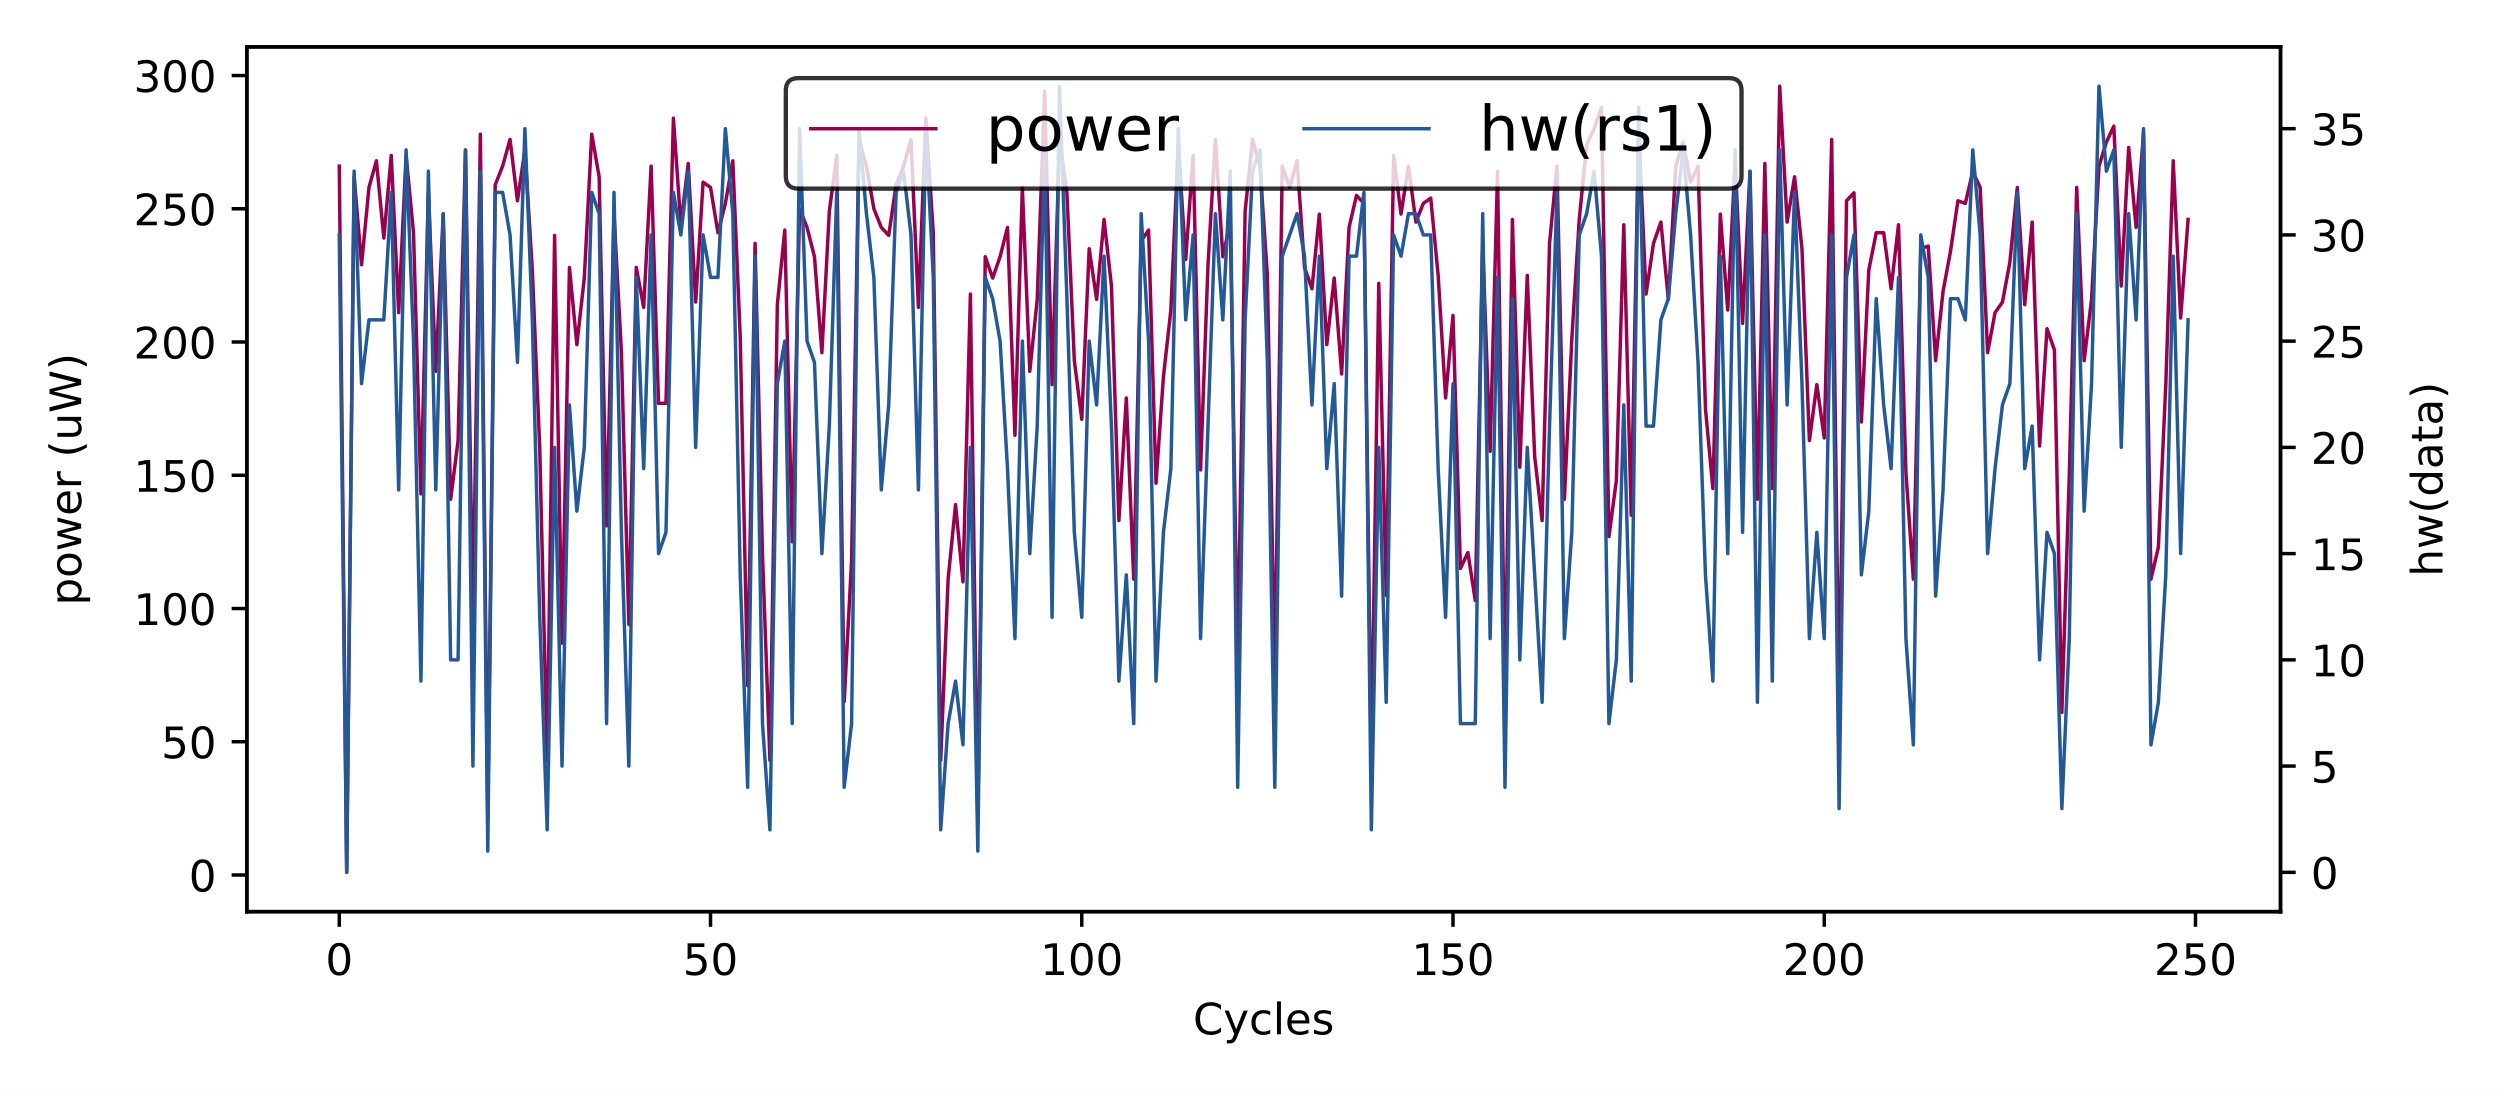
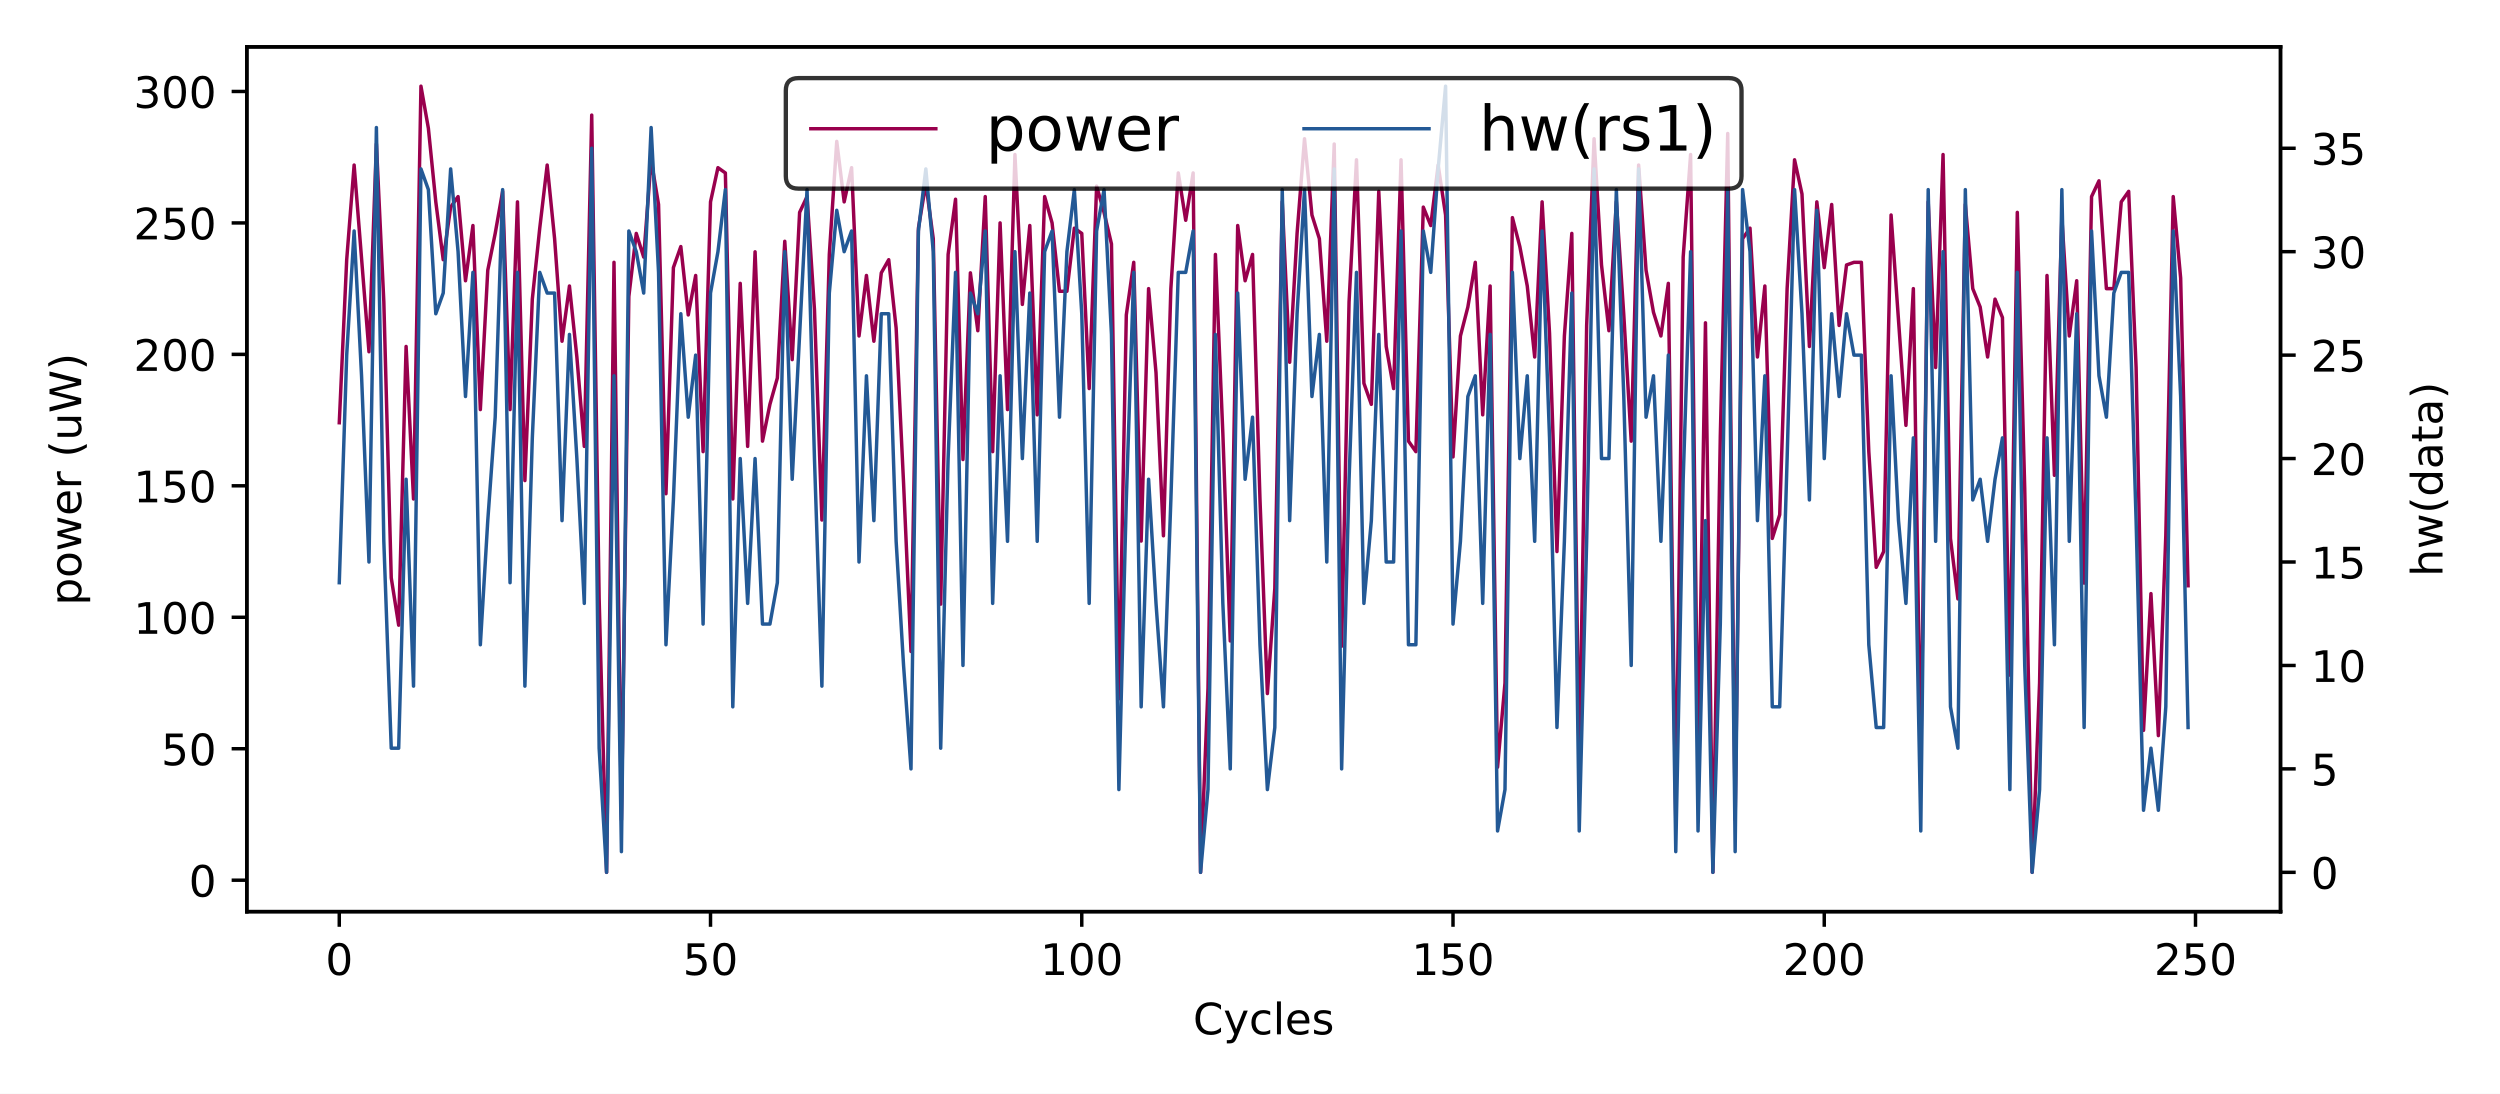
<svg xmlns="http://www.w3.org/2000/svg" xmlns:xlink="http://www.w3.org/1999/xlink" width="576pt" height="252pt" viewBox="0 0 576 252" version="1.1">
  <defs>
    <style type="text/css">*{stroke-linejoin: round; stroke-linecap: butt}</style>
  </defs>
  <g id="figure_1">
    <g id="patch_1">
      <path d="M 0 252  L 576 252  L 576 0  L 0 0  z " style="fill: #ffffff" />
    </g>
    <g id="axes_1">
      <g id="patch_2">
        <path d="M 56.87 210.04  L 525.43 210.04  L 525.43 10.8  L 56.87 10.8  z " style="fill: #ffffff" />
      </g>
      <g id="matplotlib.axis_1">
        <g id="xtick_1">
          <g id="line2d_1">
            <defs>
-               <path id="m52672853b7" d="M 0 0  L 0 3.5  " style="stroke: #000000; stroke-width: 0.8" />
+               <path id="mb922c0a564" d="M 0 0  L 0 3.5  " style="stroke: #000000; stroke-width: 0.8" />
            </defs>
            <g>
-               <use xlink:href="#m52672853b7" x="78.168" y="210.04" style="stroke: #000000; stroke-width: 0.8" />
+               <use xlink:href="#mb922c0a564" x="78.168" y="210.04" style="stroke: #000000; stroke-width: 0.8" />
            </g>
          </g>
          <g id="text_1">
            <text style="font: 10px 'DejaVu Sans', 'Bitstream Vera Sans', 'Computer Modern Sans Serif', 'Lucida Grande', 'Verdana', 'Geneva', 'Lucid', 'Arial', 'Helvetica', 'Avant Garde', sans-serif; text-anchor: middle" x="78.168" y="224.638" transform="rotate(-0 78.16818 224.6384)">0</text>
          </g>
        </g>
        <g id="xtick_2">
          <g id="line2d_2">
            <g>
-               <use xlink:href="#m52672853b7" x="163.703" y="210.04" style="stroke: #000000; stroke-width: 0.8" />
+               <use xlink:href="#mb922c0a564" x="163.703" y="210.04" style="stroke: #000000; stroke-width: 0.8" />
            </g>
          </g>
          <g id="text_2">
            <text style="font: 10px 'DejaVu Sans', 'Bitstream Vera Sans', 'Computer Modern Sans Serif', 'Lucida Grande', 'Verdana', 'Geneva', 'Lucid', 'Arial', 'Helvetica', 'Avant Garde', sans-serif; text-anchor: middle" x="163.703" y="224.638" transform="rotate(-0 163.703 224.6384)">50</text>
          </g>
        </g>
        <g id="xtick_3">
          <g id="line2d_3">
            <g>
-               <use xlink:href="#m52672853b7" x="249.238" y="210.04" style="stroke: #000000; stroke-width: 0.8" />
+               <use xlink:href="#mb922c0a564" x="249.238" y="210.04" style="stroke: #000000; stroke-width: 0.8" />
            </g>
          </g>
          <g id="text_3">
            <text style="font: 10px 'DejaVu Sans', 'Bitstream Vera Sans', 'Computer Modern Sans Serif', 'Lucida Grande', 'Verdana', 'Geneva', 'Lucid', 'Arial', 'Helvetica', 'Avant Garde', sans-serif; text-anchor: middle" x="249.238" y="224.638" transform="rotate(-0 249.2379 224.6384)">100</text>
          </g>
        </g>
        <g id="xtick_4">
          <g id="line2d_4">
            <g>
-               <use xlink:href="#m52672853b7" x="334.773" y="210.04" style="stroke: #000000; stroke-width: 0.8" />
+               <use xlink:href="#mb922c0a564" x="334.773" y="210.04" style="stroke: #000000; stroke-width: 0.8" />
            </g>
          </g>
          <g id="text_4">
            <text style="font: 10px 'DejaVu Sans', 'Bitstream Vera Sans', 'Computer Modern Sans Serif', 'Lucida Grande', 'Verdana', 'Geneva', 'Lucid', 'Arial', 'Helvetica', 'Avant Garde', sans-serif; text-anchor: middle" x="334.773" y="224.638" transform="rotate(-0 334.7728 224.6384)">150</text>
          </g>
        </g>
        <g id="xtick_5">
          <g id="line2d_5">
            <g>
-               <use xlink:href="#m52672853b7" x="420.308" y="210.04" style="stroke: #000000; stroke-width: 0.8" />
+               <use xlink:href="#mb922c0a564" x="420.308" y="210.04" style="stroke: #000000; stroke-width: 0.8" />
            </g>
          </g>
          <g id="text_5">
            <text style="font: 10px 'DejaVu Sans', 'Bitstream Vera Sans', 'Computer Modern Sans Serif', 'Lucida Grande', 'Verdana', 'Geneva', 'Lucid', 'Arial', 'Helvetica', 'Avant Garde', sans-serif; text-anchor: middle" x="420.308" y="224.638" transform="rotate(-0 420.3076 224.6384)">200</text>
          </g>
        </g>
        <g id="xtick_6">
          <g id="line2d_6">
            <g>
-               <use xlink:href="#m52672853b7" x="505.843" y="210.04" style="stroke: #000000; stroke-width: 0.8" />
+               <use xlink:href="#mb922c0a564" x="505.843" y="210.04" style="stroke: #000000; stroke-width: 0.8" />
            </g>
          </g>
          <g id="text_6">
            <text style="font: 10px 'DejaVu Sans', 'Bitstream Vera Sans', 'Computer Modern Sans Serif', 'Lucida Grande', 'Verdana', 'Geneva', 'Lucid', 'Arial', 'Helvetica', 'Avant Garde', sans-serif; text-anchor: middle" x="505.843" y="224.638" transform="rotate(-0 505.8425 224.6384)">250</text>
          </g>
        </g>
        <g id="text_7">
          <text style="font: 10px 'DejaVu Sans', 'Bitstream Vera Sans', 'Computer Modern Sans Serif', 'Lucida Grande', 'Verdana', 'Geneva', 'Lucid', 'Arial', 'Helvetica', 'Avant Garde', sans-serif; text-anchor: middle" x="291.15" y="238.317" transform="rotate(-0 291.15 238.3166)">Cycles</text>
        </g>
      </g>
      <g id="matplotlib.axis_2">
        <g id="ytick_1">
          <g id="line2d_7">
            <defs>
-               <path id="m59e0ffbf9d" d="M 0 0  L -3.5 0  " style="stroke: #000000; stroke-width: 0.8" />
+               <path id="m3c2135fccd" d="M 0 0  L -3.5 0  " style="stroke: #000000; stroke-width: 0.8" />
            </defs>
            <g>
-               <use xlink:href="#m59e0ffbf9d" x="56.87" y="201.598" style="stroke: #000000; stroke-width: 0.8" />
+               <use xlink:href="#m3c2135fccd" x="56.87" y="202.801" style="stroke: #000000; stroke-width: 0.8" />
            </g>
          </g>
          <g id="text_8">
-             <text style="font: 10px 'DejaVu Sans', 'Bitstream Vera Sans', 'Computer Modern Sans Serif', 'Lucida Grande', 'Verdana', 'Geneva', 'Lucid', 'Arial', 'Helvetica', 'Avant Garde', sans-serif; text-anchor: end" x="49.87" y="205.397" transform="rotate(-0 49.87 205.3968)">0</text>
+             <text style="font: 10px 'DejaVu Sans', 'Bitstream Vera Sans', 'Computer Modern Sans Serif', 'Lucida Grande', 'Verdana', 'Geneva', 'Lucid', 'Arial', 'Helvetica', 'Avant Garde', sans-serif; text-anchor: end" x="49.87" y="206.6" transform="rotate(-0 49.87 206.6002)">0</text>
          </g>
        </g>
        <g id="ytick_2">
          <g id="line2d_8">
            <g>
-               <use xlink:href="#m59e0ffbf9d" x="56.87" y="170.898" style="stroke: #000000; stroke-width: 0.8" />
+               <use xlink:href="#m3c2135fccd" x="56.87" y="172.512" style="stroke: #000000; stroke-width: 0.8" />
            </g>
          </g>
          <g id="text_9">
-             <text style="font: 10px 'DejaVu Sans', 'Bitstream Vera Sans', 'Computer Modern Sans Serif', 'Lucida Grande', 'Verdana', 'Geneva', 'Lucid', 'Arial', 'Helvetica', 'Avant Garde', sans-serif; text-anchor: end" x="49.87" y="174.697" transform="rotate(-0 49.87 174.6973)">50</text>
+             <text style="font: 10px 'DejaVu Sans', 'Bitstream Vera Sans', 'Computer Modern Sans Serif', 'Lucida Grande', 'Verdana', 'Geneva', 'Lucid', 'Arial', 'Helvetica', 'Avant Garde', sans-serif; text-anchor: end" x="49.87" y="176.311" transform="rotate(-0 49.87 176.3113)">50</text>
          </g>
        </g>
        <g id="ytick_3">
          <g id="line2d_9">
            <g>
-               <use xlink:href="#m59e0ffbf9d" x="56.87" y="140.199" style="stroke: #000000; stroke-width: 0.8" />
+               <use xlink:href="#m3c2135fccd" x="56.87" y="142.223" style="stroke: #000000; stroke-width: 0.8" />
            </g>
          </g>
          <g id="text_10">
-             <text style="font: 10px 'DejaVu Sans', 'Bitstream Vera Sans', 'Computer Modern Sans Serif', 'Lucida Grande', 'Verdana', 'Geneva', 'Lucid', 'Arial', 'Helvetica', 'Avant Garde', sans-serif; text-anchor: end" x="49.87" y="143.998" transform="rotate(-0 49.87 143.9978)">100</text>
+             <text style="font: 10px 'DejaVu Sans', 'Bitstream Vera Sans', 'Computer Modern Sans Serif', 'Lucida Grande', 'Verdana', 'Geneva', 'Lucid', 'Arial', 'Helvetica', 'Avant Garde', sans-serif; text-anchor: end" x="49.87" y="146.023" transform="rotate(-0 49.87 146.0225)">100</text>
          </g>
        </g>
        <g id="ytick_4">
          <g id="line2d_10">
            <g>
-               <use xlink:href="#m59e0ffbf9d" x="56.87" y="109.499" style="stroke: #000000; stroke-width: 0.8" />
+               <use xlink:href="#m3c2135fccd" x="56.87" y="111.934" style="stroke: #000000; stroke-width: 0.8" />
            </g>
          </g>
          <g id="text_11">
-             <text style="font: 10px 'DejaVu Sans', 'Bitstream Vera Sans', 'Computer Modern Sans Serif', 'Lucida Grande', 'Verdana', 'Geneva', 'Lucid', 'Arial', 'Helvetica', 'Avant Garde', sans-serif; text-anchor: end" x="49.87" y="113.298" transform="rotate(-0 49.87 113.2982)">150</text>
+             <text style="font: 10px 'DejaVu Sans', 'Bitstream Vera Sans', 'Computer Modern Sans Serif', 'Lucida Grande', 'Verdana', 'Geneva', 'Lucid', 'Arial', 'Helvetica', 'Avant Garde', sans-serif; text-anchor: end" x="49.87" y="115.734" transform="rotate(-0 49.87 115.7337)">150</text>
          </g>
        </g>
        <g id="ytick_5">
          <g id="line2d_11">
            <g>
-               <use xlink:href="#m59e0ffbf9d" x="56.87" y="78.799" style="stroke: #000000; stroke-width: 0.8" />
+               <use xlink:href="#m3c2135fccd" x="56.87" y="81.646" style="stroke: #000000; stroke-width: 0.8" />
            </g>
          </g>
          <g id="text_12">
-             <text style="font: 10px 'DejaVu Sans', 'Bitstream Vera Sans', 'Computer Modern Sans Serif', 'Lucida Grande', 'Verdana', 'Geneva', 'Lucid', 'Arial', 'Helvetica', 'Avant Garde', sans-serif; text-anchor: end" x="49.87" y="82.599" transform="rotate(-0 49.87 82.5987)">200</text>
+             <text style="font: 10px 'DejaVu Sans', 'Bitstream Vera Sans', 'Computer Modern Sans Serif', 'Lucida Grande', 'Verdana', 'Geneva', 'Lucid', 'Arial', 'Helvetica', 'Avant Garde', sans-serif; text-anchor: end" x="49.87" y="85.445" transform="rotate(-0 49.87 85.44482)">200</text>
          </g>
        </g>
        <g id="ytick_6">
          <g id="line2d_12">
            <g>
-               <use xlink:href="#m59e0ffbf9d" x="56.87" y="48.1" style="stroke: #000000; stroke-width: 0.8" />
+               <use xlink:href="#m3c2135fccd" x="56.87" y="51.357" style="stroke: #000000; stroke-width: 0.8" />
            </g>
          </g>
          <g id="text_13">
-             <text style="font: 10px 'DejaVu Sans', 'Bitstream Vera Sans', 'Computer Modern Sans Serif', 'Lucida Grande', 'Verdana', 'Geneva', 'Lucid', 'Arial', 'Helvetica', 'Avant Garde', sans-serif; text-anchor: end" x="49.87" y="51.899" transform="rotate(-0 49.87 51.89916)">250</text>
+             <text style="font: 10px 'DejaVu Sans', 'Bitstream Vera Sans', 'Computer Modern Sans Serif', 'Lucida Grande', 'Verdana', 'Geneva', 'Lucid', 'Arial', 'Helvetica', 'Avant Garde', sans-serif; text-anchor: end" x="49.87" y="55.156" transform="rotate(-0 49.87 55.15598)">250</text>
          </g>
        </g>
        <g id="ytick_7">
          <g id="line2d_13">
            <g>
-               <use xlink:href="#m59e0ffbf9d" x="56.87" y="17.4" style="stroke: #000000; stroke-width: 0.8" />
+               <use xlink:href="#m3c2135fccd" x="56.87" y="21.068" style="stroke: #000000; stroke-width: 0.8" />
            </g>
          </g>
          <g id="text_14">
-             <text style="font: 10px 'DejaVu Sans', 'Bitstream Vera Sans', 'Computer Modern Sans Serif', 'Lucida Grande', 'Verdana', 'Geneva', 'Lucid', 'Arial', 'Helvetica', 'Avant Garde', sans-serif; text-anchor: end" x="49.87" y="21.2" transform="rotate(-0 49.87 21.19962)">300</text>
+             <text style="font: 10px 'DejaVu Sans', 'Bitstream Vera Sans', 'Computer Modern Sans Serif', 'Lucida Grande', 'Verdana', 'Geneva', 'Lucid', 'Arial', 'Helvetica', 'Avant Garde', sans-serif; text-anchor: end" x="49.87" y="24.867" transform="rotate(-0 49.87 24.86714)">300</text>
          </g>
        </g>
        <g id="text_15">
          <text style="font: 10px 'DejaVu Sans', 'Bitstream Vera Sans', 'Computer Modern Sans Serif', 'Lucida Grande', 'Verdana', 'Geneva', 'Lucid', 'Arial', 'Helvetica', 'Avant Garde', sans-serif; text-anchor: middle" x="18.703" y="110.42" transform="rotate(-90 18.70281 110.42)">power (uW)</text>
        </g>
      </g>
      <g id="line2d_14">
-         <path d="M 78.168 38.276  L 79.879 200.984  L 81.59 40.732  L 83.3 60.994  L 85.011 43.188  L 86.722 37.048  L 88.432 54.854  L 90.143 35.82  L 91.854 72.046  L 93.564 35.82  L 95.275 53.626  L 96.986 113.797  L 98.697 44.416  L 100.407 85.553  L 102.118 49.328  L 103.829 115.025  L 105.539 101.517  L 107.25 34.592  L 108.961 143.269  L 110.671 30.908  L 112.382 188.704  L 114.093 42.574  L 115.804 38.276  L 117.514 32.136  L 119.225 46.258  L 120.936 34.592  L 122.646 62.222  L 124.357 103.359  L 126.068 175.196  L 127.778 54.24  L 129.489 148.18  L 131.2 61.608  L 132.91 79.413  L 134.621 64.064  L 136.332 30.908  L 138.043 40.732  L 139.753 121.165  L 141.464 49.328  L 143.175 81.255  L 144.885 143.882  L 146.596 61.608  L 148.307 70.818  L 150.017 38.276  L 151.728 92.921  L 153.439 92.921  L 155.15 27.224  L 156.86 51.784  L 158.571 37.662  L 160.282 69.59  L 161.992 41.96  L 163.703 43.188  L 165.414 53.626  L 167.124 46.872  L 168.835 37.048  L 170.546 77.571  L 172.257 158.004  L 173.967 56.082  L 175.678 127.919  L 177.389 175.196  L 179.099 70.204  L 180.81 53.012  L 182.521 124.849  L 184.231 48.1  L 185.942 52.398  L 187.653 59.152  L 189.364 81.255  L 191.074 48.714  L 192.785 35.82  L 194.496 161.688  L 196.206 129.147  L 197.917 32.136  L 199.628 38.276  L 201.338 48.1  L 203.049 52.398  L 204.76 54.24  L 206.47 42.574  L 208.181 38.276  L 209.892 32.136  L 211.603 70.818  L 213.313 27.224  L 215.024 53.626  L 216.735 175.196  L 218.445 133.445  L 220.156 116.253  L 221.867 134.059  L 223.577 67.748  L 225.288 188.704  L 226.999 59.152  L 228.71 64.064  L 230.42 59.152  L 232.131 52.398  L 233.842 100.289  L 235.552 43.188  L 237.263 85.553  L 238.974 68.976  L 240.684 21.084  L 242.395 88.623  L 244.106 32.136  L 245.817 44.416  L 247.527 83.097  L 249.238 96.605  L 250.949 57.31  L 252.659 68.976  L 254.37 50.556  L 256.081 65.906  L 257.791 119.937  L 259.502 91.693  L 261.213 133.445  L 262.923 55.468  L 264.634 53.012  L 266.345 111.341  L 268.056 86.781  L 269.766 71.432  L 271.477 33.364  L 273.188 59.766  L 274.898 35.82  L 276.609 108.271  L 278.32 60.994  L 280.03 32.136  L 281.741 59.152  L 283.452 51.17  L 285.163 153.092  L 286.873 48.714  L 288.584 32.136  L 290.295 38.276  L 292.005 63.45  L 293.716 156.776  L 295.427 38.276  L 297.137 43.188  L 298.848 37.048  L 300.559 61.608  L 302.27 66.52  L 303.98 49.328  L 305.691 79.413  L 307.402 64.064  L 309.112 86.167  L 310.823 52.398  L 312.534 45.03  L 314.244 46.872  L 315.955 175.196  L 317.666 65.292  L 319.377 137.129  L 321.087 35.82  L 322.798 49.328  L 324.509 38.276  L 326.219 51.17  L 327.93 46.872  L 329.641 45.644  L 331.351 63.45  L 333.062 91.693  L 334.773 72.66  L 336.483 130.989  L 338.194 127.305  L 339.905 138.357  L 341.616 56.696  L 343.326 103.973  L 345.037 39.504  L 346.748 160.46  L 348.458 50.556  L 350.169 107.657  L 351.88 63.45  L 353.59 105.201  L 355.301 119.937  L 357.012 56.082  L 358.723 38.276  L 360.433 115.025  L 362.144 78.185  L 363.855 50.556  L 365.565 33.364  L 367.276 29.68  L 368.987 24.768  L 370.697 123.621  L 372.408 110.727  L 374.119 51.784  L 375.83 118.709  L 377.54 29.68  L 379.251 67.748  L 380.962 56.082  L 382.672 51.17  L 384.383 68.976  L 386.094 38.276  L 387.804 32.75  L 389.515 41.96  L 391.226 38.276  L 392.936 94.149  L 394.647 112.569  L 396.358 49.328  L 398.069 71.432  L 399.779 37.048  L 401.49 74.502  L 403.201 39.504  L 404.911 115.025  L 406.622 37.662  L 408.333 112.569  L 410.043 19.856  L 411.754 51.17  L 413.465 40.732  L 415.176 57.31  L 416.886 101.517  L 418.597 88.623  L 420.308 100.903  L 422.018 32.136  L 423.729 164.144  L 425.44 46.258  L 427.15 44.416  L 428.861 97.219  L 430.572 62.222  L 432.283 53.626  L 433.993 53.626  L 435.704 66.52  L 437.415 51.784  L 439.125 108.885  L 440.836 133.445  L 442.547 57.31  L 444.257 56.696  L 445.968 83.097  L 447.679 67.134  L 449.39 57.924  L 451.1 46.258  L 452.811 46.872  L 454.522 39.504  L 456.232 43.188  L 457.943 81.255  L 459.654 72.046  L 461.364 69.59  L 463.075 60.38  L 464.786 43.188  L 466.496 70.204  L 468.207 51.17  L 469.918 102.745  L 471.629 75.73  L 473.339 80.641  L 475.05 164.144  L 476.761 109.499  L 478.471 43.188  L 480.182 83.097  L 481.893 68.976  L 483.603 38.276  L 485.314 32.75  L 487.025 29.066  L 488.736 65.906  L 490.446 33.978  L 492.157 52.398  L 493.868 30.908  L 495.578 133.445  L 497.289 126.077  L 499 88.623  L 500.71 37.048  L 502.421 73.274  L 504.132 50.556  L 504.132 50.556  " clip-path="url(#pac5c4ade03)" style="fill: none; stroke: #99004d; stroke-width: 0.8; stroke-linecap: square" />
+         <path d="M 78.168 97.396  L 79.879 59.838  L 81.59 38.03  L 85.011 81.04  L 86.722 33.183  L 88.432 69.53  L 90.143 133.137  L 91.854 144.041  L 93.564 79.828  L 95.275 114.963  L 96.986 19.856  L 98.697 29.549  L 100.407 46.511  L 102.118 59.838  L 103.829 47.722  L 105.539 45.299  L 107.25 64.684  L 108.961 51.963  L 110.671 94.367  L 112.382 62.261  L 114.093 53.78  L 115.804 44.087  L 117.514 94.367  L 119.225 46.511  L 120.936 110.723  L 122.646 68.924  L 124.357 52.568  L 126.068 38.03  L 127.778 54.991  L 129.489 78.617  L 131.2 65.895  L 132.91 82.251  L 134.621 102.848  L 136.332 26.52  L 138.043 137.983  L 139.753 200.984  L 141.464 60.443  L 143.175 188.868  L 144.885 68.319  L 146.596 53.78  L 148.307 59.232  L 150.017 36.818  L 151.728 47.116  L 153.439 113.752  L 155.15 61.655  L 156.86 56.809  L 158.571 72.559  L 160.282 63.472  L 161.992 104.059  L 163.703 46.511  L 165.414 38.635  L 167.124 39.847  L 168.835 114.963  L 170.546 65.29  L 172.257 102.848  L 173.967 58.02  L 175.678 101.636  L 177.389 93.155  L 179.099 87.098  L 180.81 55.597  L 182.521 82.857  L 184.231 48.934  L 185.942 45.299  L 187.653 71.347  L 189.364 119.81  L 191.074 58.626  L 192.785 32.578  L 194.496 46.511  L 196.206 38.635  L 197.917 77.405  L 199.628 63.472  L 201.338 78.617  L 203.049 62.867  L 204.76 59.838  L 206.47 75.588  L 208.181 111.329  L 209.892 150.098  L 211.603 52.568  L 213.313 42.27  L 215.024 54.991  L 216.735 139.194  L 218.445 58.626  L 220.156 45.905  L 221.867 105.877  L 223.577 62.867  L 225.288 76.194  L 226.999 45.299  L 228.71 104.059  L 230.42 51.357  L 232.131 94.367  L 233.842 35.607  L 235.552 70.136  L 237.263 51.963  L 238.974 95.578  L 240.684 45.299  L 242.395 51.357  L 244.106 67.107  L 245.817 67.107  L 247.527 52.568  L 249.238 53.78  L 250.949 89.521  L 252.659 42.876  L 254.37 48.934  L 256.081 56.203  L 257.791 161.002  L 259.502 72.559  L 261.213 60.443  L 262.923 124.656  L 264.634 66.501  L 266.345 85.886  L 268.056 123.444  L 269.766 66.501  L 271.477 39.847  L 273.188 50.751  L 274.898 39.847  L 276.609 200.984  L 278.32 158.579  L 280.03 58.626  L 281.741 99.819  L 283.452 147.675  L 285.163 51.963  L 286.873 64.684  L 288.584 58.626  L 290.295 114.963  L 292.005 159.791  L 293.716 135.56  L 295.427 46.511  L 297.137 83.463  L 298.848 53.78  L 300.559 31.972  L 302.27 49.539  L 303.98 54.991  L 305.691 78.617  L 307.402 33.183  L 309.112 148.887  L 310.823 69.53  L 312.534 36.818  L 314.244 88.309  L 315.955 93.155  L 317.666 44.087  L 319.377 79.828  L 321.087 89.521  L 322.798 36.818  L 324.509 101.636  L 326.219 104.059  L 327.93 47.722  L 329.641 51.963  L 331.351 38.03  L 333.062 49.539  L 334.773 105.271  L 336.483 77.405  L 338.194 70.742  L 339.905 60.443  L 341.616 95.578  L 343.326 65.895  L 345.037 176.753  L 346.748 157.368  L 348.458 50.145  L 350.169 56.809  L 351.88 65.895  L 353.59 82.251  L 355.301 46.511  L 357.012 76.799  L 358.723 127.079  L 360.433 77.405  L 362.144 53.78  L 363.855 177.964  L 365.565 74.982  L 367.276 31.972  L 368.987 61.049  L 370.697 76.194  L 372.408 46.511  L 374.119 72.559  L 375.83 101.636  L 377.54 38.03  L 379.251 62.261  L 380.962 71.953  L 382.672 77.405  L 384.383 65.29  L 386.094 188.868  L 387.804 59.232  L 389.515 35.607  L 391.226 176.753  L 392.936 74.376  L 394.647 200.984  L 396.358 100.425  L 398.069 30.76  L 399.779 188.868  L 401.49 54.991  L 403.201 52.568  L 404.911 82.251  L 406.622 65.895  L 408.333 124.05  L 410.043 118.598  L 411.754 66.501  L 413.465 36.818  L 415.176 44.693  L 416.886 79.828  L 418.597 46.511  L 420.308 61.655  L 422.018 47.116  L 423.729 74.982  L 425.44 61.049  L 427.15 60.443  L 428.861 60.443  L 430.572 104.059  L 432.283 130.714  L 433.993 127.079  L 435.704 49.539  L 439.125 98.002  L 440.836 66.501  L 442.547 176.753  L 444.257 46.511  L 445.968 84.674  L 447.679 35.607  L 449.39 124.05  L 451.1 137.983  L 452.811 47.116  L 454.522 66.501  L 456.232 70.742  L 457.943 82.251  L 459.654 68.924  L 461.364 73.165  L 463.075 155.55  L 464.786 48.934  L 466.496 112.54  L 468.207 200.984  L 469.918 157.368  L 471.629 63.472  L 473.339 109.511  L 475.05 50.145  L 476.761 77.405  L 478.471 64.684  L 480.182 134.348  L 481.893 45.299  L 483.603 41.664  L 485.314 66.501  L 487.025 66.501  L 488.736 46.511  L 490.446 44.087  L 492.157 84.674  L 493.868 168.272  L 495.578 136.771  L 497.289 169.483  L 499 123.444  L 500.71 45.299  L 502.421 64.078  L 504.132 134.954  L 504.132 134.954  " clip-path="url(#pfeb2331589)" style="fill: none; stroke: #99004d; stroke-width: 0.8; stroke-linecap: square" />
      </g>
      <g id="patch_3">
        <path d="M 56.87 210.04  L 56.87 10.8  " style="fill: none; stroke: #000000; stroke-width: 0.8; stroke-linejoin: miter; stroke-linecap: square" />
      </g>
      <g id="patch_4">
        <path d="M 525.43 210.04  L 525.43 10.8  " style="fill: none; stroke: #000000; stroke-width: 0.8; stroke-linejoin: miter; stroke-linecap: square" />
      </g>
      <g id="patch_5">
        <path d="M 56.87 210.04  L 525.43 210.04  " style="fill: none; stroke: #000000; stroke-width: 0.8; stroke-linejoin: miter; stroke-linecap: square" />
      </g>
      <g id="patch_6">
        <path d="M 56.87 10.8  L 525.43 10.8  " style="fill: none; stroke: #000000; stroke-width: 0.8; stroke-linejoin: miter; stroke-linecap: square" />
      </g>
    </g>
    <g id="axes_2">
      <g id="matplotlib.axis_3">
        <g id="ytick_8">
          <g id="line2d_15">
            <defs>
-               <path id="m3626d4a84b" d="M 0 0  L 3.5 0  " style="stroke: #000000; stroke-width: 0.8" />
+               <path id="mc26cef3a52" d="M 0 0  L 3.5 0  " style="stroke: #000000; stroke-width: 0.8" />
            </defs>
            <g>
-               <use xlink:href="#m3626d4a84b" x="525.43" y="200.984" style="stroke: #000000; stroke-width: 0.8" />
+               <use xlink:href="#mc26cef3a52" x="525.43" y="200.984" style="stroke: #000000; stroke-width: 0.8" />
            </g>
          </g>
          <g id="text_16">
            <text style="font: 10px 'DejaVu Sans', 'Bitstream Vera Sans', 'Computer Modern Sans Serif', 'Lucida Grande', 'Verdana', 'Geneva', 'Lucid', 'Arial', 'Helvetica', 'Avant Garde', sans-serif; text-anchor: start" x="532.43" y="204.783" transform="rotate(-0 532.43 204.7829)">0</text>
          </g>
        </g>
        <g id="ytick_9">
          <g id="line2d_16">
            <g>
-               <use xlink:href="#m3626d4a84b" x="525.43" y="176.507" style="stroke: #000000; stroke-width: 0.8" />
+               <use xlink:href="#mc26cef3a52" x="525.43" y="177.151" style="stroke: #000000; stroke-width: 0.8" />
            </g>
          </g>
          <g id="text_17">
-             <text style="font: 10px 'DejaVu Sans', 'Bitstream Vera Sans', 'Computer Modern Sans Serif', 'Lucida Grande', 'Verdana', 'Geneva', 'Lucid', 'Arial', 'Helvetica', 'Avant Garde', sans-serif; text-anchor: start" x="532.43" y="180.306" transform="rotate(-0 532.43 180.3062)">5</text>
+             <text style="font: 10px 'DejaVu Sans', 'Bitstream Vera Sans', 'Computer Modern Sans Serif', 'Lucida Grande', 'Verdana', 'Geneva', 'Lucid', 'Arial', 'Helvetica', 'Avant Garde', sans-serif; text-anchor: start" x="532.43" y="180.95" transform="rotate(-0 532.43 180.9503)">5</text>
          </g>
        </g>
        <g id="ytick_10">
          <g id="line2d_17">
            <g>
-               <use xlink:href="#m3626d4a84b" x="525.43" y="152.03" style="stroke: #000000; stroke-width: 0.8" />
+               <use xlink:href="#mc26cef3a52" x="525.43" y="153.319" style="stroke: #000000; stroke-width: 0.8" />
            </g>
          </g>
          <g id="text_18">
-             <text style="font: 10px 'DejaVu Sans', 'Bitstream Vera Sans', 'Computer Modern Sans Serif', 'Lucida Grande', 'Verdana', 'Geneva', 'Lucid', 'Arial', 'Helvetica', 'Avant Garde', sans-serif; text-anchor: start" x="532.43" y="155.83" transform="rotate(-0 532.43 155.8295)">10</text>
+             <text style="font: 10px 'DejaVu Sans', 'Bitstream Vera Sans', 'Computer Modern Sans Serif', 'Lucida Grande', 'Verdana', 'Geneva', 'Lucid', 'Arial', 'Helvetica', 'Avant Garde', sans-serif; text-anchor: start" x="532.43" y="157.118" transform="rotate(-0 532.43 157.1178)">10</text>
          </g>
        </g>
        <g id="ytick_11">
          <g id="line2d_18">
            <g>
-               <use xlink:href="#m3626d4a84b" x="525.43" y="127.554" style="stroke: #000000; stroke-width: 0.8" />
+               <use xlink:href="#mc26cef3a52" x="525.43" y="129.486" style="stroke: #000000; stroke-width: 0.8" />
            </g>
          </g>
          <g id="text_19">
-             <text style="font: 10px 'DejaVu Sans', 'Bitstream Vera Sans', 'Computer Modern Sans Serif', 'Lucida Grande', 'Verdana', 'Geneva', 'Lucid', 'Arial', 'Helvetica', 'Avant Garde', sans-serif; text-anchor: start" x="532.43" y="131.353" transform="rotate(-0 532.43 131.3529)">15</text>
+             <text style="font: 10px 'DejaVu Sans', 'Bitstream Vera Sans', 'Computer Modern Sans Serif', 'Lucida Grande', 'Verdana', 'Geneva', 'Lucid', 'Arial', 'Helvetica', 'Avant Garde', sans-serif; text-anchor: start" x="532.43" y="133.285" transform="rotate(-0 532.43 133.2852)">15</text>
          </g>
        </g>
        <g id="ytick_12">
          <g id="line2d_19">
            <g>
-               <use xlink:href="#m3626d4a84b" x="525.43" y="103.077" style="stroke: #000000; stroke-width: 0.8" />
+               <use xlink:href="#mc26cef3a52" x="525.43" y="105.653" style="stroke: #000000; stroke-width: 0.8" />
            </g>
          </g>
          <g id="text_20">
-             <text style="font: 10px 'DejaVu Sans', 'Bitstream Vera Sans', 'Computer Modern Sans Serif', 'Lucida Grande', 'Verdana', 'Geneva', 'Lucid', 'Arial', 'Helvetica', 'Avant Garde', sans-serif; text-anchor: start" x="532.43" y="106.876" transform="rotate(-0 532.43 106.8762)">20</text>
+             <text style="font: 10px 'DejaVu Sans', 'Bitstream Vera Sans', 'Computer Modern Sans Serif', 'Lucida Grande', 'Verdana', 'Geneva', 'Lucid', 'Arial', 'Helvetica', 'Avant Garde', sans-serif; text-anchor: start" x="532.43" y="109.453" transform="rotate(-0 532.43 109.4527)">20</text>
          </g>
        </g>
        <g id="ytick_13">
          <g id="line2d_20">
            <g>
-               <use xlink:href="#m3626d4a84b" x="525.43" y="78.6" style="stroke: #000000; stroke-width: 0.8" />
+               <use xlink:href="#mc26cef3a52" x="525.43" y="81.821" style="stroke: #000000; stroke-width: 0.8" />
            </g>
          </g>
          <g id="text_21">
-             <text style="font: 10px 'DejaVu Sans', 'Bitstream Vera Sans', 'Computer Modern Sans Serif', 'Lucida Grande', 'Verdana', 'Geneva', 'Lucid', 'Arial', 'Helvetica', 'Avant Garde', sans-serif; text-anchor: start" x="532.43" y="82.4" transform="rotate(-0 532.43 82.39956)">25</text>
+             <text style="font: 10px 'DejaVu Sans', 'Bitstream Vera Sans', 'Computer Modern Sans Serif', 'Lucida Grande', 'Verdana', 'Geneva', 'Lucid', 'Arial', 'Helvetica', 'Avant Garde', sans-serif; text-anchor: start" x="532.43" y="85.62" transform="rotate(-0 532.43 85.62018)">25</text>
          </g>
        </g>
        <g id="ytick_14">
          <g id="line2d_21">
            <g>
-               <use xlink:href="#m3626d4a84b" x="525.43" y="54.124" style="stroke: #000000; stroke-width: 0.8" />
+               <use xlink:href="#mc26cef3a52" x="525.43" y="57.988" style="stroke: #000000; stroke-width: 0.8" />
            </g>
          </g>
          <g id="text_22">
-             <text style="font: 10px 'DejaVu Sans', 'Bitstream Vera Sans', 'Computer Modern Sans Serif', 'Lucida Grande', 'Verdana', 'Geneva', 'Lucid', 'Arial', 'Helvetica', 'Avant Garde', sans-serif; text-anchor: start" x="532.43" y="57.923" transform="rotate(-0 532.43 57.9229)">30</text>
+             <text style="font: 10px 'DejaVu Sans', 'Bitstream Vera Sans', 'Computer Modern Sans Serif', 'Lucida Grande', 'Verdana', 'Geneva', 'Lucid', 'Arial', 'Helvetica', 'Avant Garde', sans-serif; text-anchor: start" x="532.43" y="61.788" transform="rotate(-0 532.43 61.78764)">30</text>
          </g>
        </g>
        <g id="ytick_15">
          <g id="line2d_22">
            <g>
-               <use xlink:href="#m3626d4a84b" x="525.43" y="29.647" style="stroke: #000000; stroke-width: 0.8" />
+               <use xlink:href="#mc26cef3a52" x="525.43" y="34.156" style="stroke: #000000; stroke-width: 0.8" />
            </g>
          </g>
          <g id="text_23">
-             <text style="font: 10px 'DejaVu Sans', 'Bitstream Vera Sans', 'Computer Modern Sans Serif', 'Lucida Grande', 'Verdana', 'Geneva', 'Lucid', 'Arial', 'Helvetica', 'Avant Garde', sans-serif; text-anchor: start" x="532.43" y="33.446" transform="rotate(-0 532.43 33.44625)">35</text>
+             <text style="font: 10px 'DejaVu Sans', 'Bitstream Vera Sans', 'Computer Modern Sans Serif', 'Lucida Grande', 'Verdana', 'Geneva', 'Lucid', 'Arial', 'Helvetica', 'Avant Garde', sans-serif; text-anchor: start" x="532.43" y="37.955" transform="rotate(-0 532.43 37.9551)">35</text>
          </g>
        </g>
        <g id="text_24">
          <text style="font: 10px 'DejaVu Sans', 'Bitstream Vera Sans', 'Computer Modern Sans Serif', 'Lucida Grande', 'Verdana', 'Geneva', 'Lucid', 'Arial', 'Helvetica', 'Avant Garde', sans-serif; text-anchor: middle" x="562.753" y="110.42" transform="rotate(-90 562.7534 110.42)">hw(data)</text>
        </g>
      </g>
      <g id="line2d_23">
-         <path d="M 78.168 54.124  L 79.879 200.984  L 81.59 39.438  L 83.3 88.391  L 85.011 73.705  L 88.432 73.705  L 90.143 44.333  L 91.854 112.868  L 93.564 34.542  L 95.275 78.6  L 96.986 156.926  L 98.697 39.438  L 100.407 112.868  L 102.118 49.228  L 103.829 152.03  L 105.539 152.03  L 107.25 34.542  L 108.961 176.507  L 110.671 39.438  L 112.382 196.088  L 114.093 44.333  L 115.804 44.333  L 117.514 54.124  L 119.225 83.496  L 120.936 29.647  L 122.646 73.705  L 124.357 142.24  L 126.068 191.193  L 127.778 103.077  L 129.489 176.507  L 131.2 93.286  L 132.91 117.763  L 134.621 103.077  L 136.332 44.333  L 138.043 49.228  L 139.753 166.716  L 141.464 44.333  L 143.175 122.658  L 144.885 176.507  L 146.596 63.914  L 148.307 107.972  L 150.017 54.124  L 151.728 127.554  L 153.439 122.658  L 155.15 44.333  L 156.86 54.124  L 158.571 39.438  L 160.282 103.077  L 161.992 54.124  L 163.703 63.914  L 165.414 63.914  L 167.124 29.647  L 168.835 49.228  L 170.546 132.449  L 172.257 181.402  L 173.967 59.019  L 175.678 166.716  L 177.389 191.193  L 179.099 88.391  L 180.81 78.6  L 182.521 166.716  L 184.231 29.647  L 185.942 78.6  L 187.653 83.496  L 189.364 127.554  L 191.074 98.182  L 192.785 44.333  L 194.496 181.402  L 196.206 166.716  L 197.917 29.647  L 199.628 49.228  L 201.338 63.914  L 203.049 112.868  L 204.76 93.286  L 206.47 44.333  L 208.181 39.438  L 209.892 54.124  L 211.603 112.868  L 213.313 29.647  L 215.024 63.914  L 216.735 191.193  L 218.445 166.716  L 220.156 156.926  L 221.867 171.612  L 223.577 103.077  L 225.288 196.088  L 226.999 63.914  L 228.71 68.81  L 230.42 78.6  L 232.131 107.972  L 233.842 147.135  L 235.552 78.6  L 237.263 127.554  L 238.974 98.182  L 240.684 34.542  L 242.395 142.24  L 244.106 19.856  L 245.817 68.81  L 247.527 122.658  L 249.238 142.24  L 250.949 78.6  L 252.659 93.286  L 254.37 59.019  L 256.081 98.182  L 257.791 156.926  L 259.502 132.449  L 261.213 166.716  L 262.923 49.228  L 264.634 78.6  L 266.345 156.926  L 268.056 122.658  L 269.766 107.972  L 271.477 29.647  L 273.188 73.705  L 274.898 54.124  L 276.609 147.135  L 280.03 49.228  L 281.741 73.705  L 283.452 39.438  L 285.163 181.402  L 286.873 73.705  L 288.584 39.438  L 290.295 34.542  L 292.005 83.496  L 293.716 181.402  L 295.427 59.019  L 298.848 49.228  L 300.559 59.019  L 302.27 93.286  L 303.98 59.019  L 305.691 107.972  L 307.402 88.391  L 309.112 137.344  L 310.823 59.019  L 312.534 59.019  L 314.244 44.333  L 315.955 191.193  L 317.666 103.077  L 319.377 161.821  L 321.087 54.124  L 322.798 59.019  L 324.509 49.228  L 326.219 49.228  L 327.93 54.124  L 329.641 54.124  L 331.351 107.972  L 333.062 142.24  L 334.773 88.391  L 336.483 166.716  L 339.905 166.716  L 341.616 49.228  L 343.326 147.135  L 345.037 63.914  L 346.748 181.402  L 348.458 68.81  L 350.169 152.03  L 351.88 103.077  L 355.301 161.821  L 357.012 98.182  L 358.723 44.333  L 360.433 147.135  L 362.144 122.658  L 363.855 54.124  L 365.565 49.228  L 367.276 39.438  L 368.987 59.019  L 370.697 166.716  L 372.408 152.03  L 374.119 93.286  L 375.83 156.926  L 377.54 24.752  L 379.251 98.182  L 380.962 98.182  L 382.672 73.705  L 384.383 68.81  L 386.094 49.228  L 387.804 34.542  L 389.515 54.124  L 391.226 83.496  L 392.936 132.449  L 394.647 156.926  L 396.358 59.019  L 398.069 127.554  L 399.779 34.542  L 401.49 122.658  L 403.201 39.438  L 404.911 161.821  L 406.622 54.124  L 408.333 156.926  L 410.043 34.542  L 411.754 93.286  L 413.465 44.333  L 415.176 88.391  L 416.886 147.135  L 418.597 122.658  L 420.308 147.135  L 422.018 54.124  L 423.729 186.298  L 425.44 63.914  L 427.15 54.124  L 428.861 132.449  L 430.572 117.763  L 432.283 68.81  L 433.993 93.286  L 435.704 107.972  L 437.415 63.914  L 439.125 147.135  L 440.836 171.612  L 442.547 54.124  L 444.257 63.914  L 445.968 137.344  L 447.679 112.868  L 449.39 68.81  L 451.1 68.81  L 452.811 73.705  L 454.522 34.542  L 456.232 54.124  L 457.943 127.554  L 459.654 107.972  L 461.364 93.286  L 463.075 88.391  L 464.786 44.333  L 466.496 107.972  L 468.207 98.182  L 469.918 152.03  L 471.629 122.658  L 473.339 127.554  L 475.05 186.298  L 476.761 147.135  L 478.471 49.228  L 480.182 117.763  L 481.893 88.391  L 483.603 19.856  L 485.314 39.438  L 487.025 34.542  L 488.736 103.077  L 490.446 49.228  L 492.157 73.705  L 493.868 29.647  L 495.578 171.612  L 497.289 161.821  L 499 132.449  L 500.71 59.019  L 502.421 127.554  L 504.132 73.705  L 504.132 73.705  " clip-path="url(#pac5c4ade03)" style="fill: none; stroke: #235996; stroke-width: 0.8; stroke-linecap: square" />
+         <path d="M 78.168 134.253  L 79.879 81.821  L 81.59 53.222  L 83.3 86.587  L 85.011 129.486  L 86.722 29.389  L 88.432 124.72  L 90.143 172.385  L 91.854 172.385  L 93.564 110.42  L 95.275 158.085  L 96.986 38.922  L 98.697 43.689  L 100.407 72.288  L 102.118 67.521  L 103.829 38.922  L 105.539 57.988  L 107.25 91.354  L 108.961 62.755  L 110.671 148.552  L 112.382 119.953  L 114.093 96.12  L 115.804 43.689  L 117.514 134.253  L 119.225 62.755  L 120.936 158.085  L 122.646 100.887  L 124.357 62.755  L 126.068 67.521  L 127.778 67.521  L 129.489 119.953  L 131.2 77.054  L 132.91 105.653  L 134.621 139.019  L 136.332 34.156  L 138.043 172.385  L 139.753 200.984  L 141.464 86.587  L 143.175 196.217  L 144.885 53.222  L 146.596 57.988  L 148.307 67.521  L 150.017 29.389  L 151.728 62.755  L 153.439 148.552  L 155.15 115.187  L 156.86 72.288  L 158.571 96.12  L 160.282 81.821  L 161.992 143.786  L 163.703 67.521  L 165.414 57.988  L 167.124 43.689  L 168.835 162.852  L 170.546 105.653  L 172.257 139.019  L 173.967 105.653  L 175.678 143.786  L 177.389 143.786  L 179.099 134.253  L 180.81 57.988  L 182.521 110.42  L 185.942 43.689  L 187.653 105.653  L 189.364 158.085  L 191.074 67.521  L 192.785 48.455  L 194.496 57.988  L 196.206 53.222  L 197.917 129.486  L 199.628 86.587  L 201.338 119.953  L 203.049 72.288  L 204.76 72.288  L 206.47 124.72  L 208.181 153.319  L 209.892 177.151  L 211.603 53.222  L 213.313 38.922  L 215.024 57.988  L 216.735 172.385  L 218.445 105.653  L 220.156 62.755  L 221.867 153.319  L 223.577 67.521  L 225.288 72.288  L 226.999 53.222  L 228.71 139.019  L 230.42 86.587  L 232.131 124.72  L 233.842 57.988  L 235.552 105.653  L 237.263 67.521  L 238.974 124.72  L 240.684 57.988  L 242.395 53.222  L 244.106 96.12  L 245.817 57.988  L 247.527 43.689  L 249.238 72.288  L 250.949 139.019  L 252.659 53.222  L 254.37 43.689  L 256.081 77.054  L 257.791 181.918  L 259.502 115.187  L 261.213 62.755  L 262.923 162.852  L 264.634 110.42  L 266.345 139.019  L 268.056 162.852  L 269.766 115.187  L 271.477 62.755  L 273.188 62.755  L 274.898 53.222  L 276.609 200.984  L 278.32 181.918  L 280.03 77.054  L 281.741 139.019  L 283.452 177.151  L 285.163 67.521  L 286.873 110.42  L 288.584 96.12  L 290.295 148.552  L 292.005 181.918  L 293.716 167.618  L 295.427 43.689  L 297.137 119.953  L 298.848 72.288  L 300.559 43.689  L 302.27 91.354  L 303.98 77.054  L 305.691 129.486  L 307.402 38.922  L 309.112 177.151  L 310.823 110.42  L 312.534 62.755  L 314.244 139.019  L 315.955 119.953  L 317.666 77.054  L 319.377 129.486  L 321.087 129.486  L 322.798 53.222  L 324.509 148.552  L 326.219 148.552  L 327.93 53.222  L 329.641 62.755  L 331.351 38.922  L 333.062 19.856  L 334.773 143.786  L 336.483 124.72  L 338.194 91.354  L 339.905 86.587  L 341.616 139.019  L 343.326 77.054  L 345.037 191.451  L 346.748 181.918  L 348.458 62.755  L 350.169 105.653  L 351.88 86.587  L 353.59 124.72  L 355.301 53.222  L 357.012 100.887  L 358.723 167.618  L 360.433 124.72  L 362.144 67.521  L 363.855 191.451  L 365.565 124.72  L 367.276 38.922  L 368.987 105.653  L 370.697 105.653  L 372.408 43.689  L 374.119 91.354  L 375.83 153.319  L 377.54 38.922  L 379.251 96.12  L 380.962 86.587  L 382.672 124.72  L 384.383 81.821  L 386.094 196.217  L 387.804 110.42  L 389.515 57.988  L 391.226 191.451  L 392.936 119.953  L 394.647 200.984  L 396.358 143.786  L 398.069 43.689  L 399.779 196.217  L 401.49 43.689  L 403.201 57.988  L 404.911 119.953  L 406.622 86.587  L 408.333 162.852  L 410.043 162.852  L 411.754 105.653  L 413.465 43.689  L 415.176 72.288  L 416.886 115.187  L 418.597 48.455  L 420.308 105.653  L 422.018 72.288  L 423.729 91.354  L 425.44 72.288  L 427.15 81.821  L 428.861 81.821  L 430.572 148.552  L 432.283 167.618  L 433.993 167.618  L 435.704 86.587  L 437.415 119.953  L 439.125 139.019  L 440.836 100.887  L 442.547 191.451  L 444.257 43.689  L 445.968 124.72  L 447.679 57.988  L 449.39 162.852  L 451.1 172.385  L 452.811 43.689  L 454.522 115.187  L 456.232 110.42  L 457.943 124.72  L 459.654 110.42  L 461.364 100.887  L 463.075 181.918  L 464.786 62.755  L 466.496 153.319  L 468.207 200.984  L 469.918 181.918  L 471.629 100.887  L 473.339 148.552  L 475.05 43.689  L 476.761 124.72  L 478.471 72.288  L 480.182 167.618  L 481.893 53.222  L 483.603 86.587  L 485.314 96.12  L 487.025 67.521  L 488.736 62.755  L 490.446 62.755  L 492.157 119.953  L 493.868 186.684  L 495.578 172.385  L 497.289 186.684  L 499 162.852  L 500.71 53.222  L 502.421 91.354  L 504.132 167.618  L 504.132 167.618  " clip-path="url(#pfeb2331589)" style="fill: none; stroke: #235996; stroke-width: 0.8; stroke-linecap: square" />
      </g>
      <g id="patch_7">
        <path d="M 56.87 210.04  L 56.87 10.8  " style="fill: none; stroke: #000000; stroke-width: 0.8; stroke-linejoin: miter; stroke-linecap: square" />
      </g>
      <g id="patch_8">
        <path d="M 525.43 210.04  L 525.43 10.8  " style="fill: none; stroke: #000000; stroke-width: 0.8; stroke-linejoin: miter; stroke-linecap: square" />
      </g>
      <g id="patch_9">
        <path d="M 56.87 210.04  L 525.43 210.04  " style="fill: none; stroke: #000000; stroke-width: 0.8; stroke-linejoin: miter; stroke-linecap: square" />
      </g>
      <g id="patch_10">
        <path d="M 56.87 10.8  L 525.43 10.8  " style="fill: none; stroke: #000000; stroke-width: 0.8; stroke-linejoin: miter; stroke-linecap: square" />
      </g>
      <g id="legend_1">
        <g id="patch_11">
          <path d="M 183.934 43.456  L 398.366 43.456  Q 401.246 43.456 401.246 40.577  L 401.246 20.88  Q 401.246 18 398.366 18  L 183.934 18  Q 181.054 18 181.054 20.88  L 181.054 40.577  Q 181.054 43.456 183.934 43.456  z " style="fill: #ffffff; opacity: 0.8; stroke: #000000; stroke-linejoin: miter" />
        </g>
        <g id="line2d_24">
          <path d="M 186.814 29.662  L 201.214 29.662  L 215.614 29.662  " style="fill: none; stroke: #99004d; stroke-width: 0.8; stroke-linecap: square" />
        </g>
        <g id="text_25">
          <text style="font: 14.4px 'DejaVu Sans', 'Bitstream Vera Sans', 'Computer Modern Sans Serif', 'Lucida Grande', 'Verdana', 'Geneva', 'Lucid', 'Arial', 'Helvetica', 'Avant Garde', sans-serif; text-anchor: start" x="227.134" y="34.702" transform="rotate(-0 227.1341 34.70175)">power</text>
        </g>
        <g id="line2d_25">
          <path d="M 300.444 29.662  L 314.844 29.662  L 329.244 29.662  " style="fill: none; stroke: #235996; stroke-width: 0.8; stroke-linecap: square" />
        </g>
        <g id="text_26">
          <text style="font: 14.4px 'DejaVu Sans', 'Bitstream Vera Sans', 'Computer Modern Sans Serif', 'Lucida Grande', 'Verdana', 'Geneva', 'Lucid', 'Arial', 'Helvetica', 'Avant Garde', sans-serif; text-anchor: start" x="340.764" y="34.702" transform="rotate(-0 340.7636 34.70175)">hw(rs1)</text>
        </g>
      </g>
    </g>
  </g>
  <defs>
-     <clipPath id="pac5c4ade03">
+     <clipPath id="pfeb2331589">
      <rect x="56.87" y="10.8" width="468.56" height="199.24" />
    </clipPath>
  </defs>
</svg>
